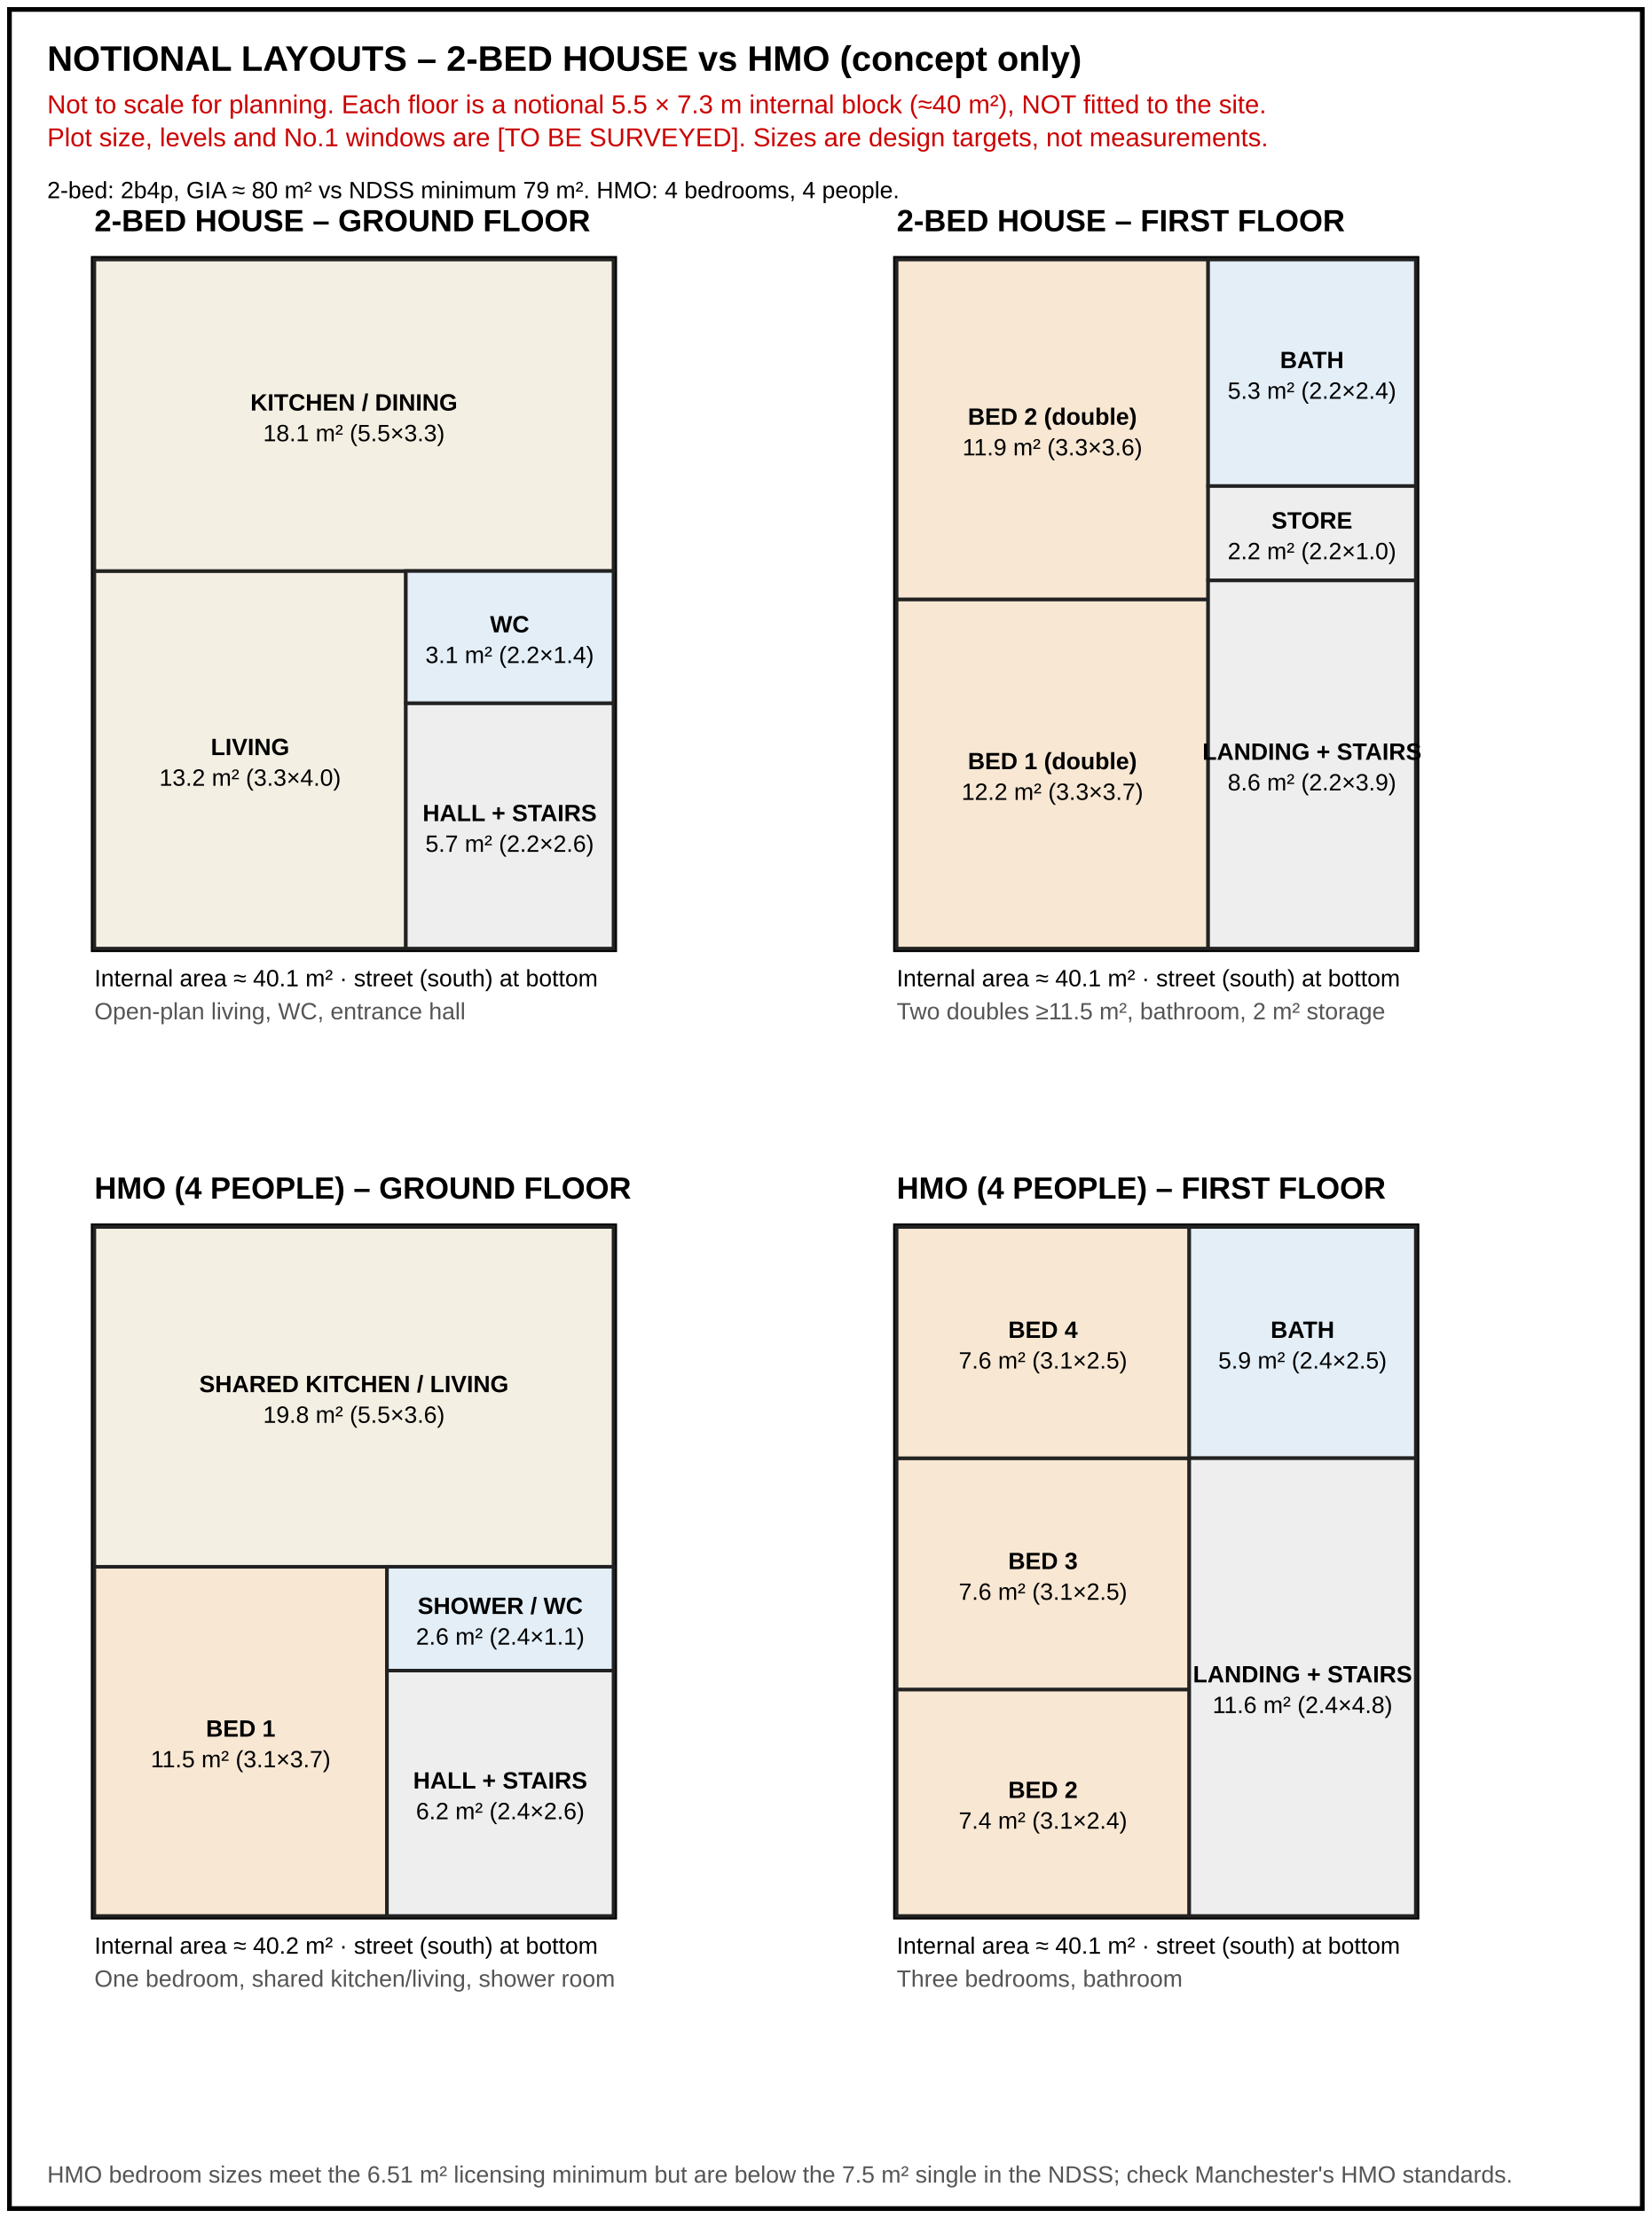
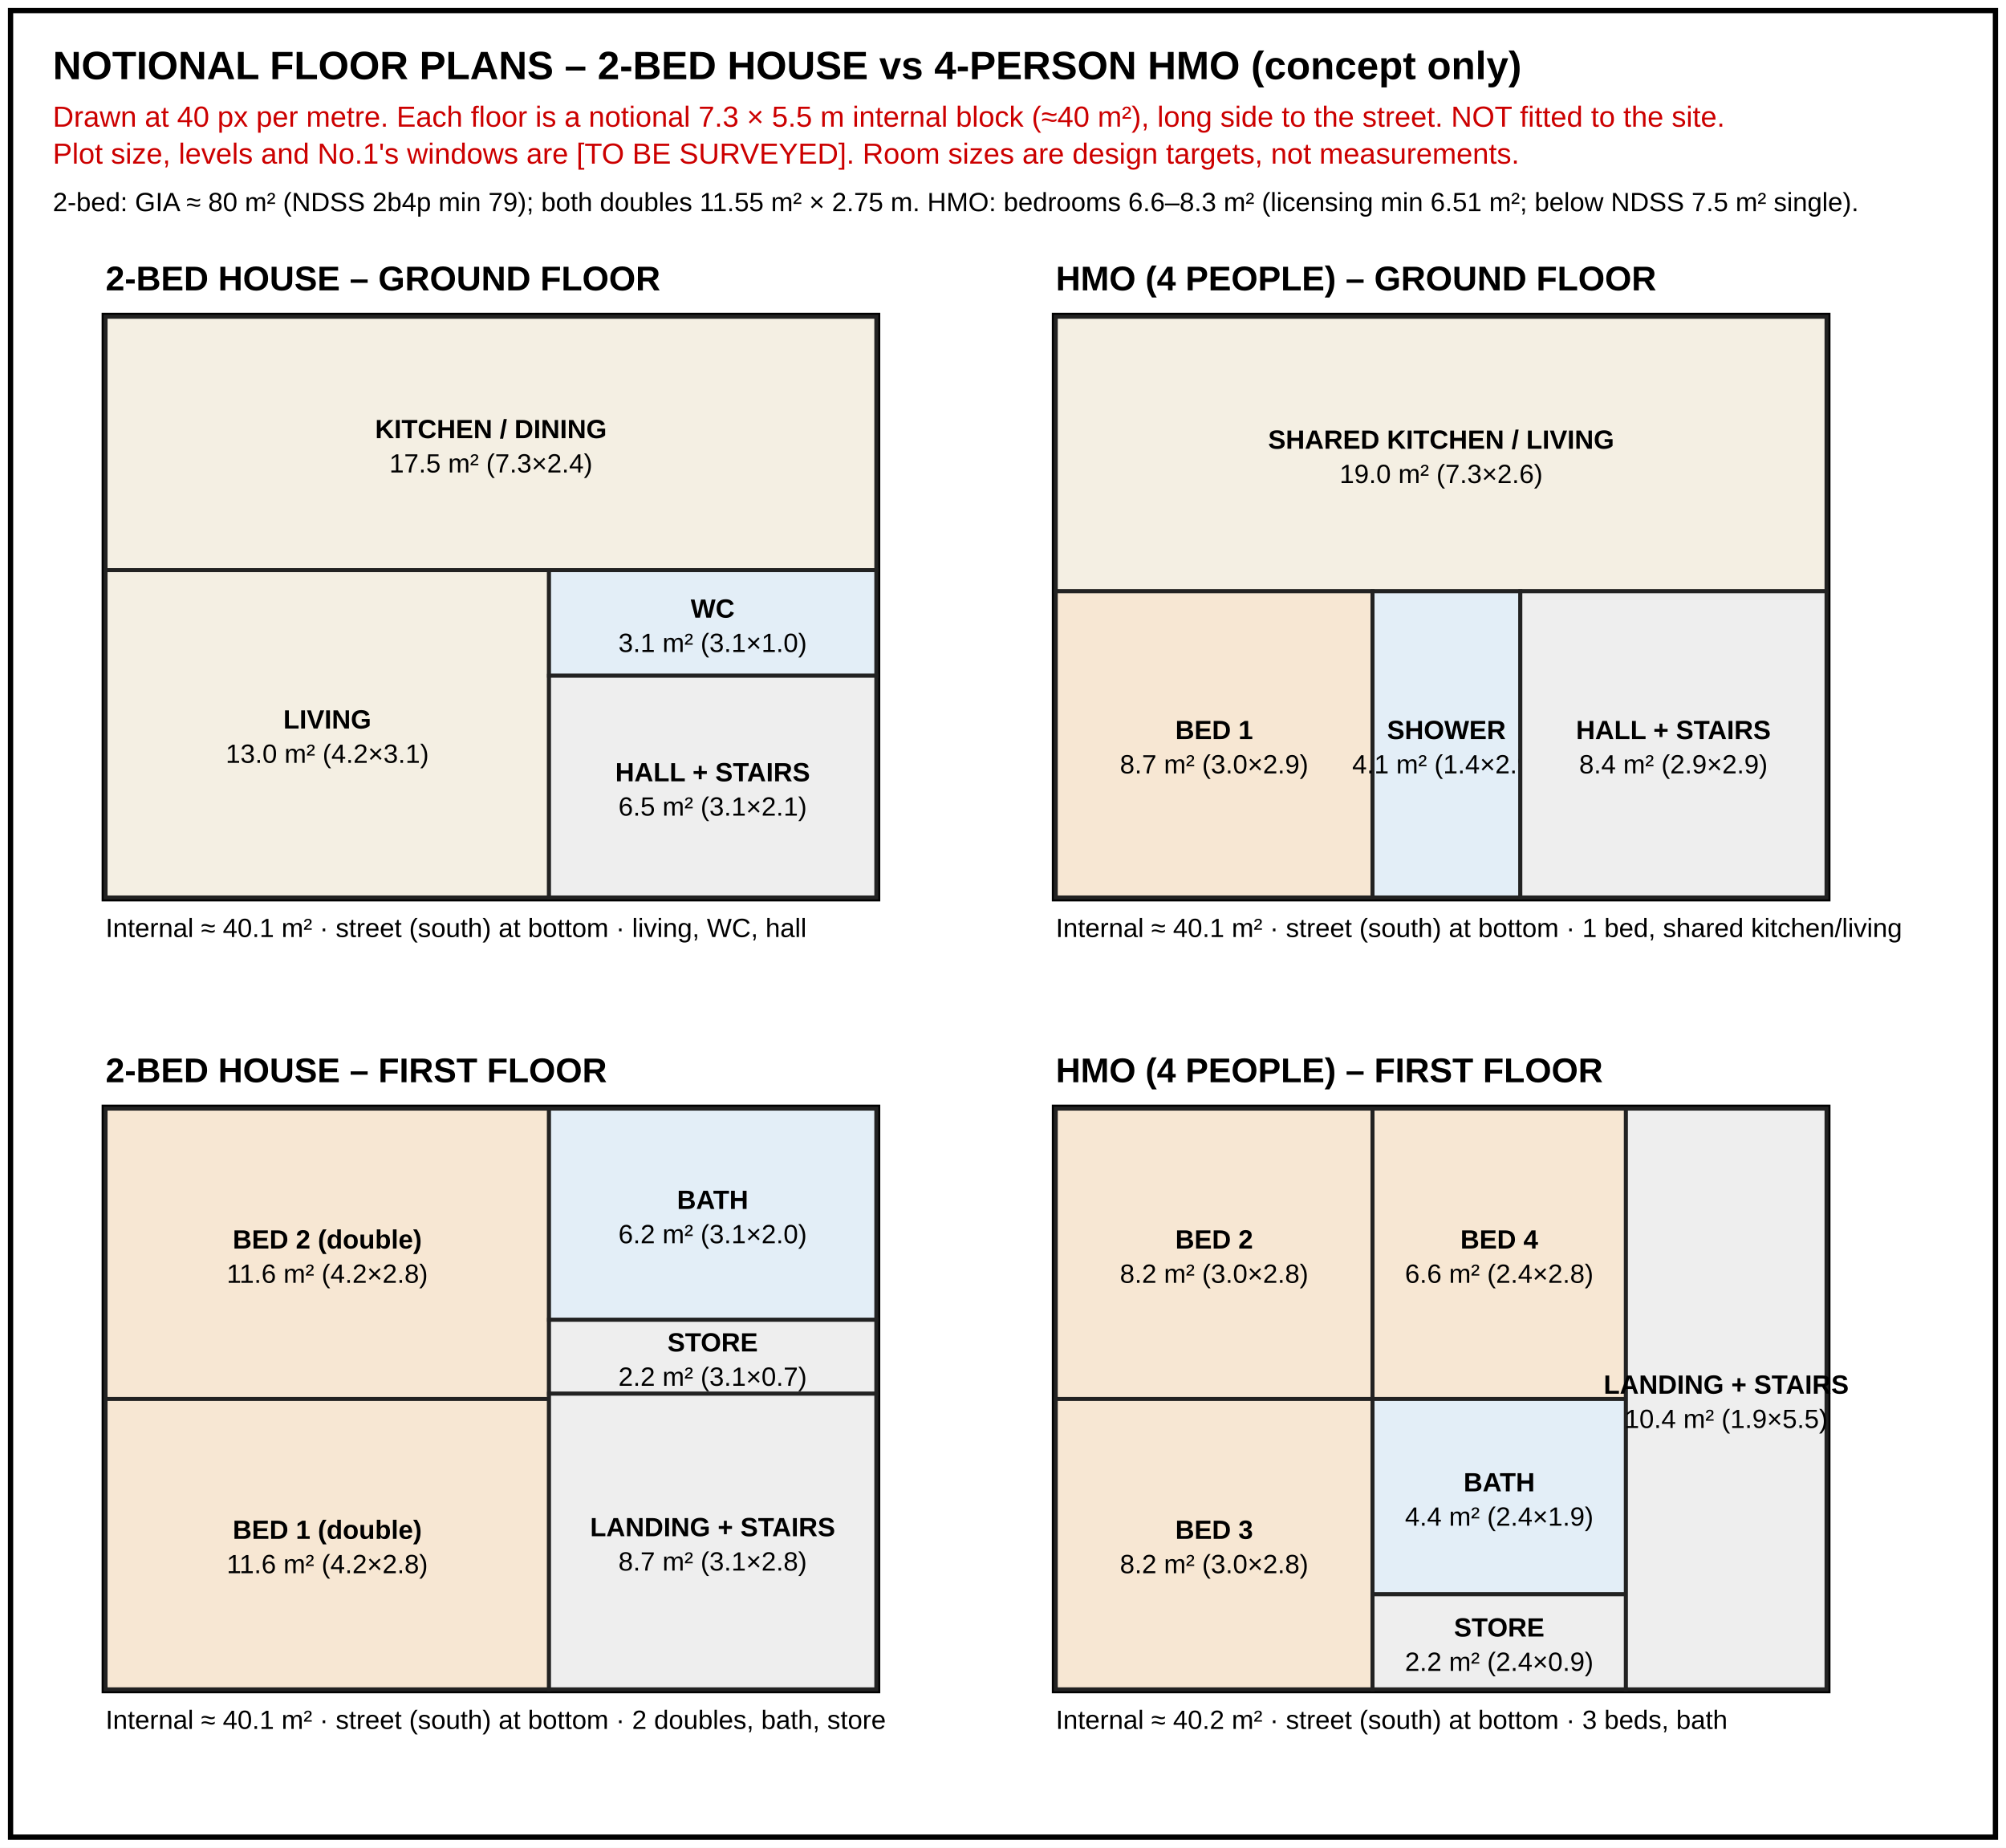
- <svg xmlns="http://www.w3.org/2000/svg" viewBox="0 0 700 940" width="700" height="940" font-family="Arial,Helvetica,sans-serif">
-   <rect width="700" height="940" fill="#fff" />
-   <rect x="4" y="4" width="692" height="932" fill="none" stroke="#000" stroke-width="2" />
-   <text x="20" y="30" font-size="15" font-weight="bold">NOTIONAL LAYOUTS – 2-BED HOUSE vs HMO (concept only)</text>
-   <text x="20" y="48" font-size="11" fill="#c00">Not to scale for planning. Each floor is a notional 5.5 × 7.3 m internal block (≈40 m²), NOT fitted to the site.</text>
-   <text x="20" y="62" font-size="11" fill="#c00">Plot size, levels and No.1 windows are [TO BE SURVEYED]. Sizes are design targets, not measurements.</text>
-   <text x="20" y="84" font-size="10">2-bed: 2b4p, GIA ≈ 80 m² vs NDSS minimum 79 m².  HMO: 4 bedrooms, 4 people.</text>
-   <text x="40" y="98" font-size="13" font-weight="bold">2-BED HOUSE – GROUND FLOOR</text>
-   <rect x="40" y="110" width="220.0" height="292.0" fill="#fff" stroke="#000" stroke-width="3" />
-   <rect x="40" y="242.0" width="132.0" height="160.0" fill="#f4efe3" stroke="#222" stroke-width="1.5" />
-   <text x="106.0" y="320.0" font-size="10" font-weight="bold" text-anchor="middle">LIVING</text>
-   <text x="106.0" y="333.0" font-size="10" text-anchor="middle">13.2 m² (3.3×4.0)</text>
-   <rect x="40" y="110" width="220.0" height="132.0" fill="#f4efe3" stroke="#222" stroke-width="1.5" />
-   <text x="150.0" y="174.0" font-size="10" font-weight="bold" text-anchor="middle">KITCHEN / DINING</text>
-   <text x="150.0" y="187.0" font-size="10" text-anchor="middle">18.1 m² (5.5×3.3)</text>
-   <rect x="172.0" y="298.0" width="88.0" height="104.0" fill="#eee" stroke="#222" stroke-width="1.5" />
-   <text x="216.0" y="348.0" font-size="10" font-weight="bold" text-anchor="middle">HALL + STAIRS</text>
-   <text x="216.0" y="361.0" font-size="10" text-anchor="middle">5.7 m² (2.2×2.6)</text>
-   <rect x="172.0" y="242.0" width="88.0" height="56.0" fill="#e3eef7" stroke="#222" stroke-width="1.5" />
-   <text x="216.0" y="268.0" font-size="10" font-weight="bold" text-anchor="middle">WC</text>
-   <text x="216.0" y="281.0" font-size="10" text-anchor="middle">3.1 m² (2.2×1.4)</text>
-   <text x="40" y="418.0" font-size="10">Internal area ≈ 40.1 m²  ·  street (south) at bottom</text>
-   <text x="40" y="432.0" font-size="10" fill="#555">Open-plan living, WC, entrance hall</text>
-   <text x="380" y="98" font-size="13" font-weight="bold">2-BED HOUSE – FIRST FLOOR</text>
-   <rect x="380" y="110" width="220.0" height="292.0" fill="#fff" stroke="#000" stroke-width="3" />
-   <rect x="380" y="254.0" width="132.0" height="148.0" fill="#f7e7d3" stroke="#222" stroke-width="1.5" />
-   <text x="446.0" y="326.0" font-size="10" font-weight="bold" text-anchor="middle">BED 1 (double)</text>
-   <text x="446.0" y="339.0" font-size="10" text-anchor="middle">12.2 m² (3.3×3.7)</text>
-   <rect x="380" y="110" width="132.0" height="144.0" fill="#f7e7d3" stroke="#222" stroke-width="1.5" />
-   <text x="446.0" y="180.0" font-size="10" font-weight="bold" text-anchor="middle">BED 2 (double)</text>
-   <text x="446.0" y="193.0" font-size="10" text-anchor="middle">11.9 m² (3.3×3.6)</text>
-   <rect x="512.0" y="110" width="88.0" height="96.0" fill="#e3eef7" stroke="#222" stroke-width="1.5" />
-   <text x="556.0" y="156.0" font-size="10" font-weight="bold" text-anchor="middle">BATH</text>
-   <text x="556.0" y="169.0" font-size="10" text-anchor="middle">5.3 m² (2.2×2.4)</text>
-   <rect x="512.0" y="206.0" width="88.0" height="40.0" fill="#eee" stroke="#222" stroke-width="1.5" />
-   <text x="556.0" y="224.0" font-size="10" font-weight="bold" text-anchor="middle">STORE</text>
-   <text x="556.0" y="237.0" font-size="10" text-anchor="middle">2.2 m² (2.2×1.0)</text>
-   <rect x="512.0" y="246.0" width="88.0" height="156.0" fill="#eee" stroke="#222" stroke-width="1.5" />
-   <text x="556.0" y="322.0" font-size="10" font-weight="bold" text-anchor="middle">LANDING + STAIRS</text>
-   <text x="556.0" y="335.0" font-size="10" text-anchor="middle">8.6 m² (2.2×3.9)</text>
-   <text x="380" y="418.0" font-size="10">Internal area ≈ 40.1 m²  ·  street (south) at bottom</text>
-   <text x="380" y="432.0" font-size="10" fill="#555">Two doubles ≥11.5 m², bathroom, 2 m² storage</text>
-   <text x="40" y="508" font-size="13" font-weight="bold">HMO (4 PEOPLE) – GROUND FLOOR</text>
-   <rect x="40" y="520" width="220.0" height="292.0" fill="#fff" stroke="#000" stroke-width="3" />
-   <rect x="40" y="664.0" width="124.0" height="148.0" fill="#f7e7d3" stroke="#222" stroke-width="1.5" />
-   <text x="102.0" y="736.0" font-size="10" font-weight="bold" text-anchor="middle">BED 1</text>
-   <text x="102.0" y="749.0" font-size="10" text-anchor="middle">11.5 m² (3.1×3.7)</text>
-   <rect x="40" y="520" width="220.0" height="144.0" fill="#f4efe3" stroke="#222" stroke-width="1.5" />
-   <text x="150.0" y="590.0" font-size="10" font-weight="bold" text-anchor="middle">SHARED KITCHEN / LIVING</text>
-   <text x="150.0" y="603.0" font-size="10" text-anchor="middle">19.8 m² (5.5×3.6)</text>
-   <rect x="164.0" y="708.0" width="96.0" height="104.0" fill="#eee" stroke="#222" stroke-width="1.5" />
-   <text x="212.0" y="758.0" font-size="10" font-weight="bold" text-anchor="middle">HALL + STAIRS</text>
-   <text x="212.0" y="771.0" font-size="10" text-anchor="middle">6.2 m² (2.4×2.6)</text>
-   <rect x="164.0" y="664.0" width="96.0" height="44.0" fill="#e3eef7" stroke="#222" stroke-width="1.5" />
-   <text x="212.0" y="684.0" font-size="10" font-weight="bold" text-anchor="middle">SHOWER / WC</text>
-   <text x="212.0" y="697.0" font-size="10" text-anchor="middle">2.6 m² (2.4×1.1)</text>
-   <text x="40" y="828.0" font-size="10">Internal area ≈ 40.2 m²  ·  street (south) at bottom</text>
-   <text x="40" y="842.0" font-size="10" fill="#555">One bedroom, shared kitchen/living, shower room</text>
-   <text x="380" y="508" font-size="13" font-weight="bold">HMO (4 PEOPLE) – FIRST FLOOR</text>
-   <rect x="380" y="520" width="220.0" height="292.0" fill="#fff" stroke="#000" stroke-width="3" />
-   <rect x="380" y="716.0" width="124.0" height="96.0" fill="#f7e7d3" stroke="#222" stroke-width="1.5" />
-   <text x="442.0" y="762.0" font-size="10" font-weight="bold" text-anchor="middle">BED 2</text>
-   <text x="442.0" y="775.0" font-size="10" text-anchor="middle">7.4 m² (3.1×2.4)</text>
-   <rect x="380" y="618.0" width="124.0" height="98.0" fill="#f7e7d3" stroke="#222" stroke-width="1.5" />
-   <text x="442.0" y="665.0" font-size="10" font-weight="bold" text-anchor="middle">BED 3</text>
-   <text x="442.0" y="678.0" font-size="10" text-anchor="middle">7.6 m² (3.1×2.5)</text>
-   <rect x="380" y="520" width="124.0" height="98.0" fill="#f7e7d3" stroke="#222" stroke-width="1.5" />
-   <text x="442.0" y="567.0" font-size="10" font-weight="bold" text-anchor="middle">BED 4</text>
-   <text x="442.0" y="580.0" font-size="10" text-anchor="middle">7.6 m² (3.1×2.5)</text>
-   <rect x="504.0" y="520" width="96.0" height="98.0" fill="#e3eef7" stroke="#222" stroke-width="1.5" />
-   <text x="552.0" y="567.0" font-size="10" font-weight="bold" text-anchor="middle">BATH</text>
-   <text x="552.0" y="580.0" font-size="10" text-anchor="middle">5.9 m² (2.4×2.5)</text>
-   <rect x="504.0" y="618.0" width="96.0" height="194.0" fill="#eee" stroke="#222" stroke-width="1.5" />
-   <text x="552.0" y="713.0" font-size="10" font-weight="bold" text-anchor="middle">LANDING + STAIRS</text>
-   <text x="552.0" y="726.0" font-size="10" text-anchor="middle">11.6 m² (2.4×4.8)</text>
-   <text x="380" y="828.0" font-size="10">Internal area ≈ 40.1 m²  ·  street (south) at bottom</text>
-   <text x="380" y="842.0" font-size="10" fill="#555">Three bedrooms, bathroom</text>
-   <text x="20" y="925" font-size="10" fill="#555">HMO bedroom sizes meet the 6.51 m² licensing minimum but are below the 7.5 m² single in the NDSS; check Manchester's HMO standards.</text>
+ <svg xmlns="http://www.w3.org/2000/svg" viewBox="0 0 760 700" width="760" height="700" font-family="Arial,Helvetica,sans-serif">
+   <rect width="760" height="700" fill="#fff" />
+   <rect x="4" y="4" width="752" height="692" fill="none" stroke="#000" stroke-width="2" />
+   <text x="20" y="30" font-size="15" font-weight="bold">NOTIONAL FLOOR PLANS – 2-BED HOUSE vs 4-PERSON HMO (concept only)</text>
+   <text x="20" y="48" font-size="11" fill="#c00">Drawn at 40 px per metre. Each floor is a notional 7.3 × 5.5 m internal block (≈40 m²), long side to the street. NOT fitted to the site.</text>
+   <text x="20" y="62" font-size="11" fill="#c00">Plot size, levels and No.1's windows are [TO BE SURVEYED]. Room sizes are design targets, not measurements.</text>
+   <text x="20" y="80" font-size="10">2-bed: GIA ≈ 80 m² (NDSS 2b4p min 79); both doubles 11.55 m² × 2.75 m. HMO: bedrooms 6.6–8.3 m² (licensing min 6.51 m²; below NDSS 7.5 m² single).</text>
+   <text x="40" y="110" font-size="13" font-weight="bold">2-BED HOUSE – GROUND FLOOR</text>
+   <rect x="40" y="120" width="292.0" height="220.0" fill="#fff" stroke="#000" stroke-width="3" />
+   <rect x="40" y="120" width="292.0" height="96.0" fill="#f4efe3" stroke="#222" stroke-width="1.5" />
+   <text x="186.0" y="166.0" font-size="10" font-weight="bold" text-anchor="middle">KITCHEN / DINING</text>
+   <text x="186.0" y="179.0" font-size="10" text-anchor="middle">17.5 m² (7.3×2.4)</text>
+   <rect x="40" y="216.0" width="168.0" height="124.0" fill="#f4efe3" stroke="#222" stroke-width="1.5" />
+   <text x="124.0" y="276.0" font-size="10" font-weight="bold" text-anchor="middle">LIVING</text>
+   <text x="124.0" y="289.0" font-size="10" text-anchor="middle">13.0 m² (4.2×3.1)</text>
+   <rect x="208.0" y="216.0" width="124.0" height="40.0" fill="#e3eef7" stroke="#222" stroke-width="1.5" />
+   <text x="270.0" y="234.0" font-size="10" font-weight="bold" text-anchor="middle">WC</text>
+   <text x="270.0" y="247.0" font-size="10" text-anchor="middle">3.1 m² (3.1×1.0)</text>
+   <rect x="208.0" y="256.0" width="124.0" height="84.0" fill="#eee" stroke="#222" stroke-width="1.5" />
+   <text x="270.0" y="296.0" font-size="10" font-weight="bold" text-anchor="middle">HALL + STAIRS</text>
+   <text x="270.0" y="309.0" font-size="10" text-anchor="middle">6.5 m² (3.1×2.1)</text>
+   <text x="40" y="355.0" font-size="10">Internal ≈ 40.1 m² · street (south) at bottom · living, WC, hall</text>
+   <text x="40" y="410" font-size="13" font-weight="bold">2-BED HOUSE – FIRST FLOOR</text>
+   <rect x="40" y="420" width="292.0" height="220.0" fill="#fff" stroke="#000" stroke-width="3" />
+   <rect x="40" y="420" width="168.0" height="110.0" fill="#f7e7d3" stroke="#222" stroke-width="1.5" />
+   <text x="124.0" y="473.0" font-size="10" font-weight="bold" text-anchor="middle">BED 2 (double)</text>
+   <text x="124.0" y="486.0" font-size="10" text-anchor="middle">11.6 m² (4.2×2.8)</text>
+   <rect x="40" y="530.0" width="168.0" height="110.0" fill="#f7e7d3" stroke="#222" stroke-width="1.5" />
+   <text x="124.0" y="583.0" font-size="10" font-weight="bold" text-anchor="middle">BED 1 (double)</text>
+   <text x="124.0" y="596.0" font-size="10" text-anchor="middle">11.6 m² (4.2×2.8)</text>
+   <rect x="208.0" y="420" width="124.0" height="80.0" fill="#e3eef7" stroke="#222" stroke-width="1.5" />
+   <text x="270.0" y="458.0" font-size="10" font-weight="bold" text-anchor="middle">BATH</text>
+   <text x="270.0" y="471.0" font-size="10" text-anchor="middle">6.2 m² (3.1×2.0)</text>
+   <rect x="208.0" y="500.0" width="124.0" height="28.0" fill="#eee" stroke="#222" stroke-width="1.5" />
+   <text x="270.0" y="512.0" font-size="10" font-weight="bold" text-anchor="middle">STORE</text>
+   <text x="270.0" y="525.0" font-size="10" text-anchor="middle">2.2 m² (3.1×0.7)</text>
+   <rect x="208.0" y="528.0" width="124.0" height="112.0" fill="#eee" stroke="#222" stroke-width="1.5" />
+   <text x="270.0" y="582.0" font-size="10" font-weight="bold" text-anchor="middle">LANDING + STAIRS</text>
+   <text x="270.0" y="595.0" font-size="10" text-anchor="middle">8.7 m² (3.1×2.8)</text>
+   <text x="40" y="655.0" font-size="10">Internal ≈ 40.1 m² · street (south) at bottom · 2 doubles, bath, store</text>
+   <text x="400" y="110" font-size="13" font-weight="bold">HMO (4 PEOPLE) – GROUND FLOOR</text>
+   <rect x="400" y="120" width="292.0" height="220.0" fill="#fff" stroke="#000" stroke-width="3" />
+   <rect x="400" y="120" width="292.0" height="104.0" fill="#f4efe3" stroke="#222" stroke-width="1.5" />
+   <text x="546.0" y="170.0" font-size="10" font-weight="bold" text-anchor="middle">SHARED KITCHEN / LIVING</text>
+   <text x="546.0" y="183.0" font-size="10" text-anchor="middle">19.0 m² (7.3×2.6)</text>
+   <rect x="400" y="224.0" width="120.0" height="116.0" fill="#f7e7d3" stroke="#222" stroke-width="1.5" />
+   <text x="460.0" y="280.0" font-size="10" font-weight="bold" text-anchor="middle">BED 1</text>
+   <text x="460.0" y="293.0" font-size="10" text-anchor="middle">8.7 m² (3.0×2.9)</text>
+   <rect x="520.0" y="224.0" width="56.0" height="116.0" fill="#e3eef7" stroke="#222" stroke-width="1.5" />
+   <text x="548.0" y="280.0" font-size="10" font-weight="bold" text-anchor="middle">SHOWER</text>
+   <text x="548.0" y="293.0" font-size="10" text-anchor="middle">4.1 m² (1.4×2.9)</text>
+   <rect x="576.0" y="224.0" width="116.0" height="116.0" fill="#eee" stroke="#222" stroke-width="1.5" />
+   <text x="634.0" y="280.0" font-size="10" font-weight="bold" text-anchor="middle">HALL + STAIRS</text>
+   <text x="634.0" y="293.0" font-size="10" text-anchor="middle">8.4 m² (2.9×2.9)</text>
+   <text x="400" y="355.0" font-size="10">Internal ≈ 40.1 m² · street (south) at bottom · 1 bed, shared kitchen/living</text>
+   <text x="400" y="410" font-size="13" font-weight="bold">HMO (4 PEOPLE) – FIRST FLOOR</text>
+   <rect x="400" y="420" width="292.0" height="220.0" fill="#fff" stroke="#000" stroke-width="3" />
+   <rect x="400" y="420" width="120.0" height="110.0" fill="#f7e7d3" stroke="#222" stroke-width="1.5" />
+   <text x="460.0" y="473.0" font-size="10" font-weight="bold" text-anchor="middle">BED 2</text>
+   <text x="460.0" y="486.0" font-size="10" text-anchor="middle">8.2 m² (3.0×2.8)</text>
+   <rect x="400" y="530.0" width="120.0" height="110.0" fill="#f7e7d3" stroke="#222" stroke-width="1.5" />
+   <text x="460.0" y="583.0" font-size="10" font-weight="bold" text-anchor="middle">BED 3</text>
+   <text x="460.0" y="596.0" font-size="10" text-anchor="middle">8.2 m² (3.0×2.8)</text>
+   <rect x="520.0" y="420" width="96.0" height="110.0" fill="#f7e7d3" stroke="#222" stroke-width="1.5" />
+   <text x="568.0" y="473.0" font-size="10" font-weight="bold" text-anchor="middle">BED 4</text>
+   <text x="568.0" y="486.0" font-size="10" text-anchor="middle">6.6 m² (2.4×2.8)</text>
+   <rect x="520.0" y="530.0" width="96.0" height="74.0" fill="#e3eef7" stroke="#222" stroke-width="1.5" />
+   <text x="568.0" y="565.0" font-size="10" font-weight="bold" text-anchor="middle">BATH</text>
+   <text x="568.0" y="578.0" font-size="10" text-anchor="middle">4.4 m² (2.4×1.9)</text>
+   <rect x="520.0" y="604.0" width="96.0" height="36.0" fill="#eee" stroke="#222" stroke-width="1.5" />
+   <text x="568.0" y="620.0" font-size="10" font-weight="bold" text-anchor="middle">STORE</text>
+   <text x="568.0" y="633.0" font-size="10" text-anchor="middle">2.2 m² (2.4×0.9)</text>
+   <rect x="616.0" y="420" width="76.0" height="220.0" fill="#eee" stroke="#222" stroke-width="1.5" />
+   <text x="654.0" y="528.0" font-size="10" font-weight="bold" text-anchor="middle">LANDING + STAIRS</text>
+   <text x="654.0" y="541.0" font-size="10" text-anchor="middle">10.4 m² (1.9×5.5)</text>
+   <text x="400" y="655.0" font-size="10">Internal ≈ 40.2 m² · street (south) at bottom · 3 beds, bath</text>
</svg>
